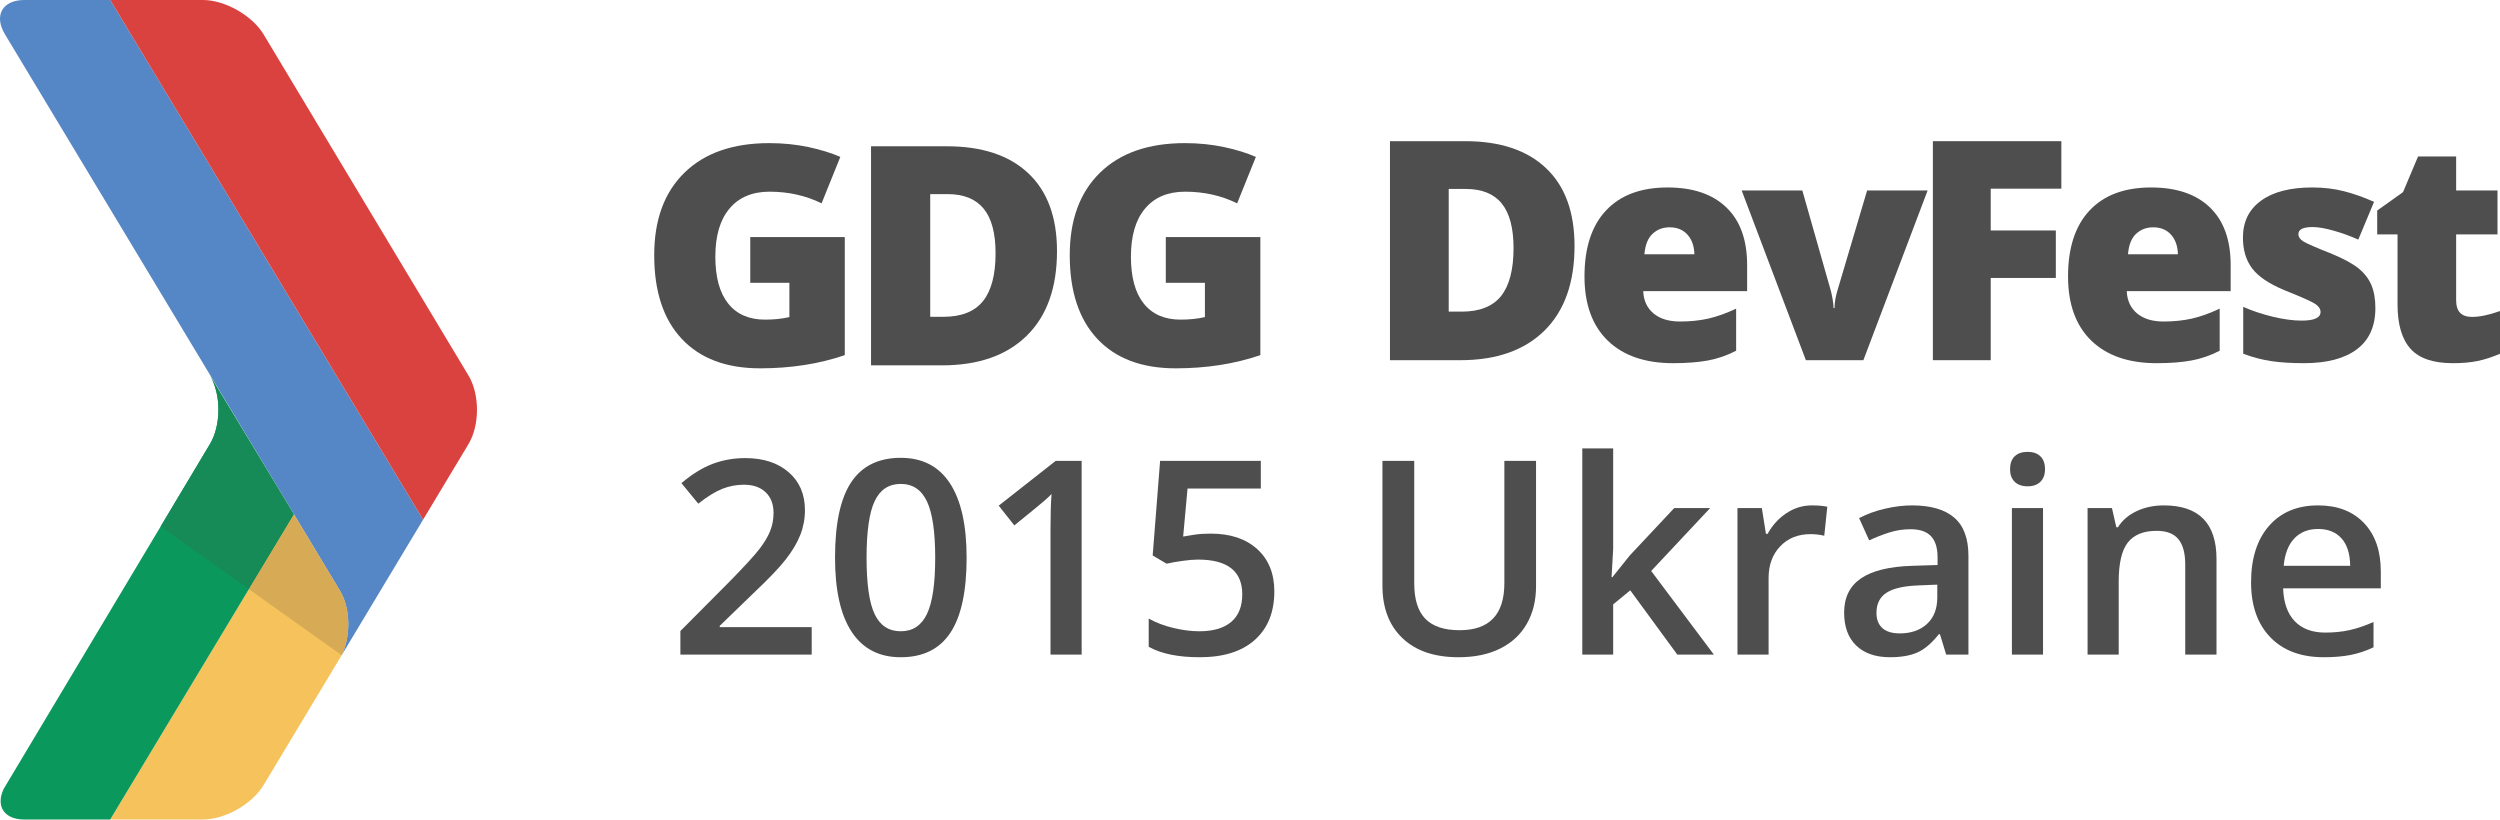
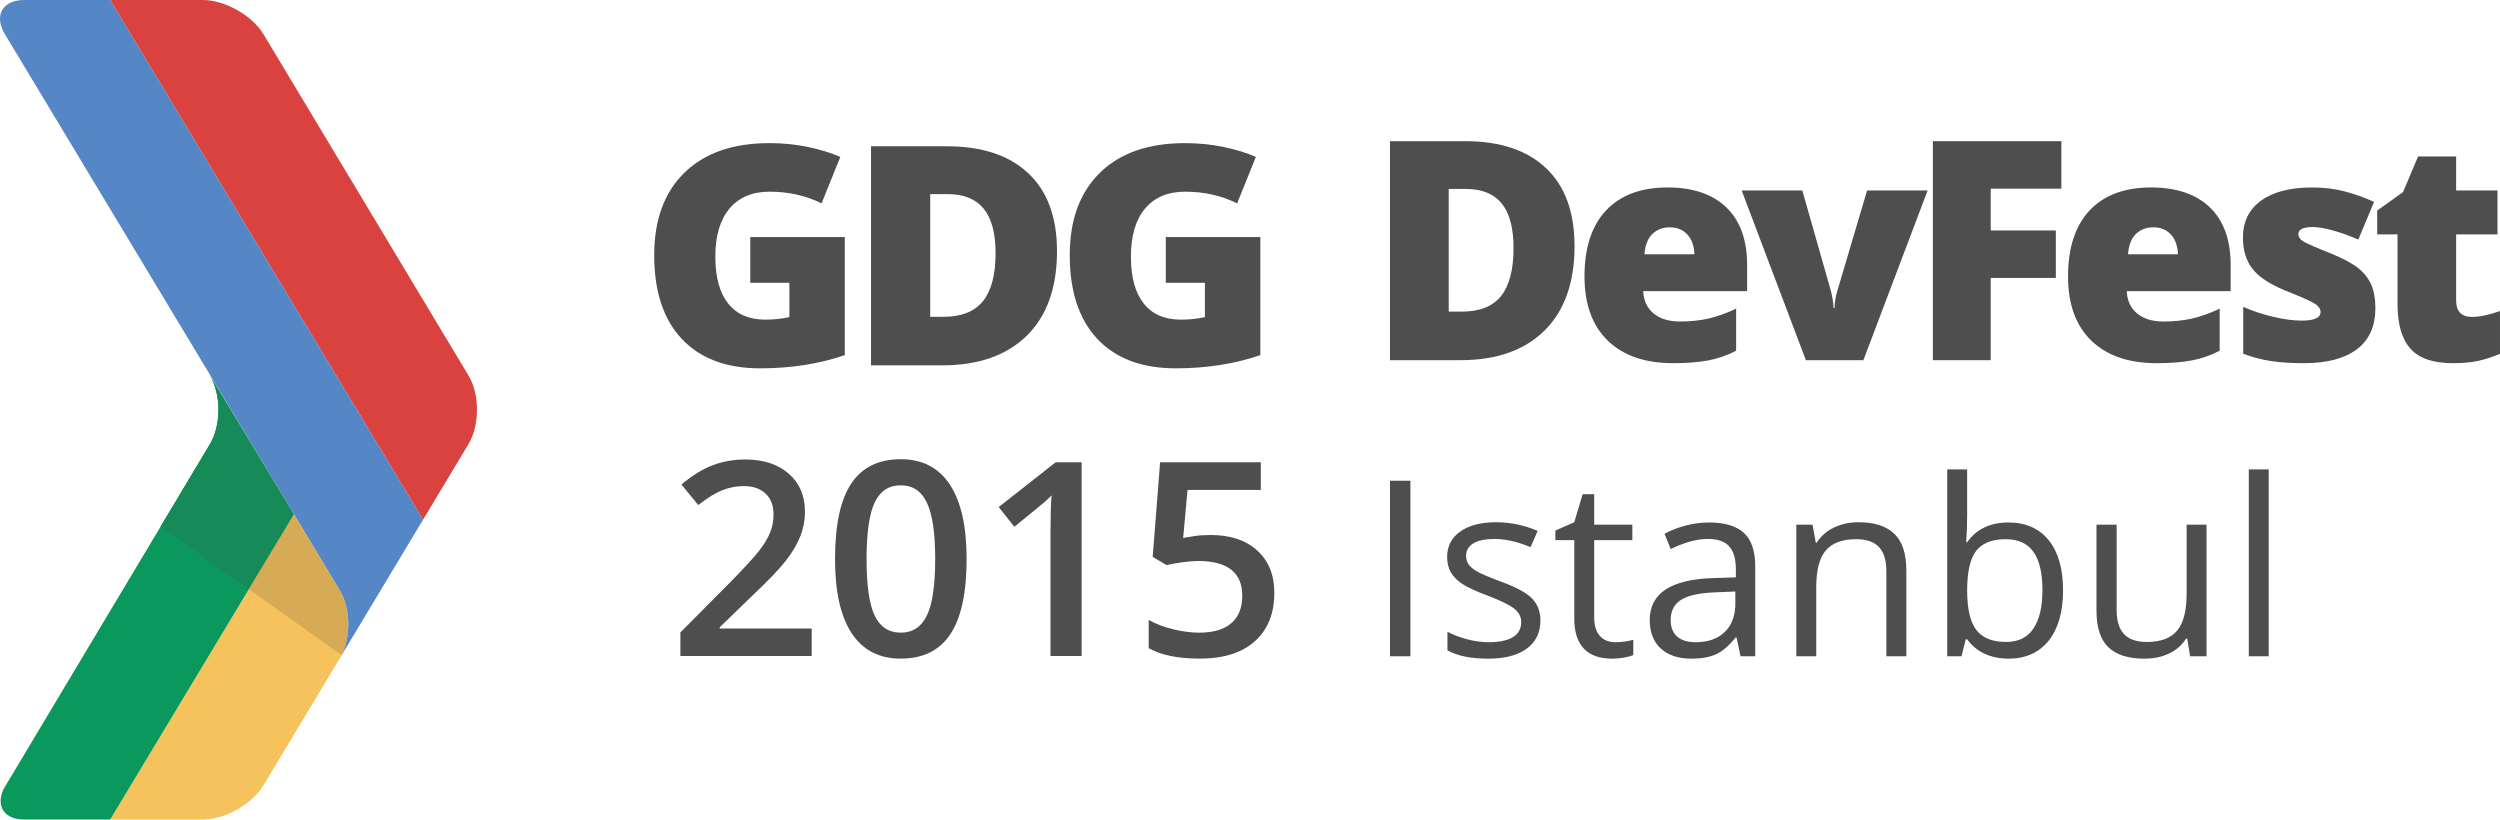
<svg xmlns="http://www.w3.org/2000/svg" version="1.1" id="dark" x="0px" y="0px" viewBox="90.18 977.405 610.109 200" enable-background="new 90.18 977.405 610.109 200" xml:space="preserve">
-   <g>
-     <g>
-       <path fill="#F6C25B" d="M117.073,1177.405h22.645c5.352,0,12.006-3.759,14.771-8.376l19.071-31.726    c2.255-4.651,2.173-11.427-0.397-15.712l-11.26-18.634L117.073,1177.405z" />
-       <path fill="#0A985C" d="M141.413,1085.779l-50.349,84.173c-1.944,4.148,0.079,7.453,5.069,7.453h20.94l44.829-74.448    l-20.488-33.916C144.175,1073.637,144.175,1081.172,141.413,1085.779" />
-       <path fill="#5586C5" d="M96.134,977.405c-5.38,0-7.502,3.779-4.747,8.366l81.776,135.821c2.57,4.285,2.646,11.061,0.397,15.705    l19.876-33.078l-76.349-126.813H96.134z" />
-       <path fill="#D9423E" d="M117.087,977.405l76.349,126.813l11.073-18.432c2.768-4.613,2.768-12.148,0-16.744l-50.017-83.271    c-2.769-4.586-9.423-8.366-14.774-8.366H117.087z" />
+   <defs id="defs93" />
+   <g id="g5">
+     <path style="fill:#f6c25b" id="path7" d="m 117.073,1177.405 22.645,0 c 5.352,0 12.006,-3.759 14.771,-8.376 l 19.071,-31.726 c 2.255,-4.651 2.173,-11.427 -0.397,-15.712 l -11.26,-18.634 -44.83,74.448 z" />
+     <path style="fill:#0a985c" id="path9" d="m 141.413,1085.779 -50.349,84.173 c -1.944,4.148 0.079,7.453 5.069,7.453 l 20.94,0 44.829,-74.448 -20.488,-33.916 c 2.761,4.596 2.761,12.131 -10e-4,16.738" />
+     <path style="fill:#5586c5" id="path11" d="m 96.134,977.405 c -5.38,0 -7.502,3.779 -4.747,8.366 l 81.776,135.821 c 2.57,4.285 2.646,11.061 0.397,15.705 l 19.876,-33.078 -76.349,-126.813 -20.953,0 z" />
+     <path style="fill:#d9423e" id="path13" d="m 117.087,977.405 76.349,126.813 11.073,-18.432 c 2.768,-4.613 2.768,-12.148 0,-16.744 l -50.017,-83.271 c -2.769,-4.586 -9.423,-8.366 -14.774,-8.366 l -22.631,0 z" />
+   </g>
+   <path fill="#168B58" d="M141.413,1085.779l-12.032,20.115l21.535,15.307l10.985-18.243l-20.488-33.916  C144.175,1073.637,144.175,1081.172,141.413,1085.779z" id="path87" />
+   <path fill="#D7AB56" d="M161.902,1102.957l-10.985,18.243l22.646,16.096c2.252-4.651,2.169-11.422-0.4-15.705L161.902,1102.957z" id="path89" />
+   <g id="g4337">
+     <g transform="translate(0,0.3385732)" id="g19">
+       <path d="m 288.271,1137.153 -32.047,0 0,-5.755 12.19,-12.257 c 3.602,-3.684 5.987,-6.298 7.163,-7.839 1.175,-1.541 2.034,-2.994 2.57,-4.35 0.54,-1.36 0.81,-2.812 0.81,-4.367 0,-2.132 -0.642,-3.814 -1.924,-5.044 -1.286,-1.226 -3.056,-1.842 -5.322,-1.842 -1.811,0 -3.561,0.335 -5.253,1.001 -1.694,0.669 -3.649,1.876 -5.871,3.622 l -4.108,-5.013 c 2.631,-2.218 5.184,-3.793 7.665,-4.719 2.478,-0.926 5.119,-1.391 7.922,-1.391 4.398,0 7.926,1.148 10.578,3.445 2.653,2.293 3.978,5.382 3.978,9.264 0,2.132 -0.386,4.159 -1.148,6.079 -0.765,1.917 -1.942,3.896 -3.527,5.932 -1.582,2.037 -4.22,4.791 -7.905,8.263 l -8.215,7.955 0,0.321 22.443,0 0,6.695 z" id="path21" style="fill:#4e4e4e" />
+       <path d="m 326.076,1113.516 c 0,8.212 -1.319,14.315 -3.961,18.303 -2.642,3.988 -6.678,5.98 -12.112,5.98 -5.26,0 -9.248,-2.057 -11.965,-6.175 -2.717,-4.118 -4.074,-10.153 -4.074,-18.108 0,-8.345 1.319,-14.492 3.961,-18.449 2.642,-3.954 6.668,-5.932 12.078,-5.932 5.284,0 9.282,2.071 11.999,6.209 2.717,4.138 4.074,10.197 4.074,18.172 z m -24.415,0 c 0,6.445 0.663,11.048 1.989,13.805 1.326,2.761 3.445,4.142 6.353,4.142 2.911,0 5.041,-1.401 6.387,-4.207 1.347,-2.802 2.02,-7.381 2.02,-13.74 0,-6.339 -0.673,-10.925 -2.02,-13.761 -1.347,-2.833 -3.476,-4.251 -6.387,-4.251 -2.908,0 -5.027,1.391 -6.353,4.172 -1.326,2.782 -1.989,7.395 -1.989,13.84 z" id="path23" style="fill:#4e4e4e" />
+       <path d="m 354.148,1137.153 -7.6,0 0,-30.526 c 0,-3.643 0.085,-6.53 0.26,-8.666 -0.496,0.519 -1.107,1.09 -1.828,1.715 -0.722,0.625 -3.141,2.607 -7.259,5.949 l -3.817,-4.818 13.906,-10.928 6.339,0 0,47.274 z" id="path25" style="fill:#4e4e4e" />
+       <path d="m 385.679,1107.632 c 4.765,0 8.537,1.261 11.32,3.783 2.781,2.522 4.173,5.96 4.173,10.313 0,5.044 -1.579,8.984 -4.74,11.82 -3.157,2.837 -7.645,4.251 -13.468,4.251 -5.28,0 -9.432,-0.851 -12.45,-2.552 l 0,-6.889 c 1.746,0.99 3.752,1.756 6.014,2.296 2.266,0.54 4.368,0.81 6.306,0.81 3.428,0 6.038,-0.765 7.826,-2.296 1.791,-1.531 2.686,-3.773 2.686,-6.729 0,-5.645 -3.602,-8.471 -10.803,-8.471 -1.011,0 -2.262,0.103 -3.749,0.308 -1.49,0.205 -2.792,0.437 -3.913,0.697 l -3.397,-2.006 1.811,-23.087 24.58,0 0,6.756 -17.884,0 -1.069,11.707 c 0.755,-0.13 1.678,-0.28 2.765,-0.454 1.087,-0.172 2.42,-0.257 3.992,-0.257 z" id="path27" style="fill:#4e4e4e" />
    </g>
-     <g>
-       <g>
-         <g>
-           <path fill="#4E4E4E" d="M288.271,1137.153h-32.047v-5.755l12.19-12.257c3.602-3.684,5.987-6.298,7.163-7.839      c1.175-1.541,2.034-2.994,2.57-4.35c0.54-1.36,0.81-2.812,0.81-4.367c0-2.132-0.642-3.814-1.924-5.044      c-1.286-1.226-3.056-1.842-5.322-1.842c-1.811,0-3.561,0.335-5.253,1.001c-1.694,0.669-3.649,1.876-5.871,3.622l-4.108-5.013      c2.631-2.218,5.184-3.793,7.665-4.719c2.478-0.926,5.119-1.391,7.922-1.391c4.398,0,7.926,1.148,10.578,3.445      c2.653,2.293,3.978,5.382,3.978,9.264c0,2.132-0.386,4.159-1.148,6.079c-0.765,1.917-1.942,3.896-3.527,5.932      c-1.582,2.037-4.22,4.791-7.905,8.263l-8.215,7.955v0.321h22.443V1137.153z" />
-           <path fill="#4E4E4E" d="M326.076,1113.516c0,8.212-1.319,14.315-3.961,18.303c-2.642,3.988-6.678,5.98-12.112,5.98      c-5.26,0-9.248-2.057-11.965-6.175c-2.717-4.118-4.074-10.153-4.074-18.108c0-8.345,1.319-14.492,3.961-18.449      c2.642-3.954,6.668-5.932,12.078-5.932c5.284,0,9.282,2.071,11.999,6.209C324.719,1099.482,326.076,1105.541,326.076,1113.516z       M301.661,1113.516c0,6.445,0.663,11.048,1.989,13.805c1.326,2.761,3.445,4.142,6.353,4.142c2.911,0,5.041-1.401,6.387-4.207      c1.347-2.802,2.02-7.381,2.02-13.74c0-6.339-0.673-10.925-2.02-13.761c-1.347-2.833-3.476-4.251-6.387-4.251      c-2.908,0-5.027,1.391-6.353,4.172C302.324,1102.458,301.661,1107.071,301.661,1113.516z" />
-           <path fill="#4E4E4E" d="M354.148,1137.153h-7.6v-30.526c0-3.643,0.085-6.53,0.26-8.666c-0.496,0.519-1.107,1.09-1.828,1.715      c-0.722,0.625-3.141,2.607-7.259,5.949l-3.817-4.818l13.906-10.928h6.339V1137.153z" />
-           <path fill="#4E4E4E" d="M385.679,1107.632c4.765,0,8.537,1.261,11.32,3.783c2.781,2.522,4.173,5.96,4.173,10.313      c0,5.044-1.579,8.984-4.74,11.82c-3.157,2.837-7.645,4.251-13.468,4.251c-5.28,0-9.432-0.851-12.45-2.552v-6.889      c1.746,0.99,3.752,1.756,6.014,2.296c2.266,0.54,4.368,0.81,6.306,0.81c3.428,0,6.038-0.765,7.826-2.296      c1.791-1.531,2.686-3.773,2.686-6.729c0-5.645-3.602-8.471-10.803-8.471c-1.011,0-2.262,0.103-3.749,0.308      c-1.49,0.205-2.792,0.437-3.913,0.697l-3.397-2.006l1.811-23.087h24.58v6.756h-17.884l-1.069,11.707      c0.755-0.13,1.678-0.28,2.765-0.454C382.774,1107.717,384.107,1107.632,385.679,1107.632z" />
-           <path fill="#4E4E4E" d="M465.042,1089.879v30.588c0,3.493-0.752,6.547-2.249,9.168c-1.501,2.618-3.667,4.634-6.501,6.045      c-2.837,1.415-6.227,2.119-10.171,2.119c-5.864,0-10.423-1.552-13.681-4.654c-3.253-3.106-4.884-7.375-4.884-12.808v-30.458      h7.761v29.911c0,3.899,0.906,6.78,2.717,8.632c1.811,1.855,4.593,2.782,8.345,2.782c7.286,0,10.93-3.827,10.93-11.479v-29.846      H465.042z" />
-           <path fill="#4E4E4E" d="M483.669,1118.27l4.299-5.369l10.803-11.512h8.763l-14.392,15.36l15.297,20.404h-8.927l-11.48-15.682      l-4.169,3.428v12.254h-7.536v-50.315h7.536v24.543l-0.389,6.889H483.669z" />
-           <path fill="#4E4E4E" d="M532.338,1100.743c1.531,0,2.792,0.109,3.783,0.325l-0.742,7.08c-1.079-0.26-2.2-0.389-3.363-0.389      c-3.041,0-5.506,0.994-7.392,2.976c-1.886,1.982-2.83,4.558-2.83,7.73v18.689h-7.597v-35.764h5.95l1.001,6.308h0.39      c1.187-2.136,2.731-3.827,4.642-5.078C528.086,1101.368,530.14,1100.743,532.338,1100.743z" />
-           <path fill="#4E4E4E" d="M565.13,1137.153l-1.52-4.979h-0.26c-1.722,2.176-3.459,3.66-5.206,4.445      c-1.747,0.786-3.988,1.179-6.725,1.179c-3.517,0-6.258-0.947-8.234-2.843c-1.971-1.9-2.956-4.582-2.956-8.055      c0-3.683,1.367-6.465,4.105-8.341c2.737-1.876,6.911-2.898,12.515-3.072l6.179-0.195v-1.907c0-2.286-0.533-3.995-1.603-5.126      c-1.066-1.131-2.72-1.698-4.962-1.698c-1.831,0-3.588,0.27-5.273,0.81c-1.681,0.54-3.298,1.176-4.85,1.907l-2.457-5.433      c1.942-1.011,4.063-1.781,6.371-2.31c2.307-0.53,4.484-0.793,6.534-0.793c4.549,0,7.981,0.991,10.297,2.977      c2.317,1.982,3.479,5.098,3.479,9.343v24.091H565.13z M553.811,1131.979c2.758,0,4.976-0.772,6.647-2.313      c1.668-1.541,2.505-3.701,2.505-6.483v-3.103l-4.593,0.191c-3.579,0.13-6.183,0.728-7.81,1.797      c-1.627,1.066-2.44,2.7-2.44,4.897c0,1.596,0.472,2.83,1.422,3.705C550.489,1131.542,551.914,1131.979,553.811,1131.979z" />
-           <path fill="#4E4E4E" d="M580.718,1091.916c0-1.36,0.372-2.406,1.118-3.137c0.741-0.734,1.804-1.1,3.184-1.1      c1.337,0,2.376,0.366,3.12,1.1c0.745,0.731,1.114,1.777,1.114,3.137c0,1.292-0.369,2.31-1.114,3.055      c-0.745,0.745-1.784,1.114-3.12,1.114c-1.381,0-2.443-0.369-3.184-1.114C581.09,1094.226,580.718,1093.208,580.718,1091.916z       M588.77,1137.153h-7.597v-35.764h7.597V1137.153z" />
-           <path fill="#4E4E4E" d="M631.103,1137.153h-7.631v-21.99c0-2.758-0.557-4.818-1.668-6.175c-1.11-1.357-2.871-2.037-5.287-2.037      c-3.213,0-5.56,0.95-7.051,2.847c-1.486,1.896-2.231,5.075-2.231,9.537v17.817h-7.597v-35.764h5.95l1.066,4.688h0.39      c1.077-1.702,2.608-3.017,4.59-3.943c1.986-0.926,4.183-1.391,6.6-1.391c8.578,0,12.87,4.364,12.87,13.095V1137.153z" />
-           <path fill="#4E4E4E" d="M657.296,1137.799c-5.561,0-9.911-1.62-13.049-4.866c-3.137-3.243-4.706-7.713-4.706-13.402      c0-5.843,1.455-10.433,4.367-13.775c2.908-3.342,6.907-5.013,11.996-5.013c4.723,0,8.452,1.435,11.189,4.302      c2.738,2.867,4.109,6.81,4.109,11.834v4.107h-23.835c0.109,3.468,1.045,6.137,2.812,8.003c1.771,1.862,4.259,2.795,7.471,2.795      c2.112,0,4.081-0.198,5.902-0.598c1.821-0.4,3.779-1.063,5.871-1.989v6.179c-1.855,0.882-3.732,1.507-5.629,1.872      C661.899,1137.618,659.733,1137.799,657.296,1137.799z M655.905,1106.497c-2.413,0-4.347,0.765-5.803,2.297      c-1.456,1.531-2.324,3.762-2.604,6.694h16.233c-0.041-2.953-0.755-5.191-2.132-6.708      C660.218,1107.259,658.321,1106.497,655.905,1106.497z" />
-         </g>
-         <g>
-           <g>
-             <path fill="#4E4E4E" d="M474.434,1037.446c0,8.922-2.443,15.801-7.314,20.62c-4.874,4.818-11.729,7.241-20.557,7.241h-17.17       v-53.449h18.367c8.513,0,15.088,2.197,19.719,6.585C472.114,1022.819,474.434,1029.162,474.434,1037.446z M459.55,1037.961       c0-4.897-0.96-8.529-2.884-10.898c-1.914-2.358-4.839-3.543-8.763-3.543h-4.173v29.935h3.199c4.35,0,7.553-1.275,9.586-3.814       C458.532,1047.089,459.55,1043.2,459.55,1037.961z" />
-           </g>
-           <g>
-             <path fill="#4E4E4E" d="M498.501,1066.038c-6.856,0-12.17-1.836-15.957-5.502c-3.783-3.67-5.68-8.899-5.68-15.668       c0-6.991,1.75-12.367,5.257-16.102c3.51-3.738,8.52-5.611,15.023-5.611c6.19,0,10.974,1.626,14.354,4.88       c3.377,3.253,5.058,7.935,5.058,14.062v6.359h-25.355c0.092,2.313,0.936,4.125,2.515,5.44c1.589,1.322,3.745,1.972,6.479,1.972       c2.492,0,4.785-0.239,6.879-0.708c2.085-0.475,4.362-1.285,6.798-2.43v10.269c-2.218,1.152-4.518,1.941-6.89,2.382       C504.608,1065.819,501.778,1066.038,498.501,1066.038z M497.656,1032.88c-1.667,0-3.059,0.533-4.186,1.592       c-1.134,1.056-1.784,2.72-1.982,4.986h12.197c-0.051-1.996-0.611-3.588-1.689-4.788       C500.917,1033.471,499.468,1032.88,497.656,1032.88z" />
-           </g>
-           <g>
-             <path fill="#4E4E4E" d="M530.893,1065.306l-15.673-41.424h14.805l6.965,24.495c0.02,0.126,0.072,0.328,0.15,0.625       c0.069,0.291,0.143,0.639,0.212,1.036c0.078,0.406,0.143,0.834,0.198,1.288c0.065,0.451,0.096,0.868,0.096,1.254h0.246       c0-1.258,0.222-2.638,0.656-4.125l7.293-24.573h14.765l-15.68,41.424H530.893z" />
-           </g>
-           <g>
-             <path fill="#4E4E4E" d="M576.002,1065.306h-14.115v-53.449h31.353v11.591h-17.238v10.201h15.891v11.588h-15.891V1065.306z" />
-           </g>
-           <g>
-             <path fill="#4E4E4E" d="M616.5,1066.038c-6.849,0-12.149-1.836-15.95-5.502c-3.783-3.67-5.677-8.899-5.677-15.668       c0-6.991,1.751-12.367,5.257-16.102c3.51-3.738,8.513-5.611,15.023-5.611c6.19,0,10.975,1.626,14.351,4.88       c3.376,3.253,5.054,7.935,5.054,14.062v6.359H609.2c0.1,2.313,0.944,4.125,2.526,5.44c1.583,1.322,3.736,1.972,6.476,1.972       c2.488,0,4.785-0.239,6.883-0.708c2.078-0.475,4.35-1.285,6.794-2.43v10.269c-2.215,1.152-4.532,1.941-6.89,2.382       C622.614,1065.819,619.788,1066.038,616.5,1066.038z M615.66,1032.88c-1.661,0-3.062,0.533-4.187,1.592       c-1.128,1.056-1.784,2.72-1.971,4.986h12.187c-0.054-1.996-0.615-3.588-1.685-4.788       C618.92,1033.471,617.477,1032.88,615.66,1032.88z" />
-           </g>
-           <g>
-             <path fill="#4E4E4E" d="M669.876,1052.58c0,4.436-1.497,7.791-4.501,10.053c-3,2.266-7.304,3.404-12.915,3.404       c-3.045,0-5.701-0.161-7.946-0.496c-2.252-0.328-4.542-0.936-6.889-1.804v-11.444c2.204,0.977,4.614,1.783,7.242,2.412       c2.618,0.629,4.962,0.943,7.016,0.943c3.079,0,4.611-0.7,4.611-2.109c0-0.734-0.431-1.391-1.292-1.958       c-0.851-0.574-3.352-1.688-7.488-3.345c-3.776-1.565-6.408-3.335-7.908-5.324c-1.507-1.979-2.252-4.497-2.252-7.545       c0-3.848,1.469-6.849,4.426-8.991c2.946-2.153,7.119-3.222,12.515-3.222c2.71,0,5.257,0.297,7.645,0.899       c2.375,0.598,4.843,1.466,7.413,2.614l-3.848,9.213c-1.887-0.848-3.883-1.582-5.991-2.177       c-2.102-0.598-3.811-0.888-5.147-0.888c-2.32,0-3.475,0.567-3.475,1.708c0,0.707,0.403,1.316,1.206,1.804       c0.813,0.506,3.154,1.524,7.03,3.058c2.871,1.199,5.02,2.371,6.439,3.516c1.411,1.145,2.454,2.491,3.121,4.036       C669.548,1048.487,669.876,1050.359,669.876,1052.58z" />
-           </g>
-           <g>
-             <path fill="#4E4E4E" d="M693.436,1054.744c1.908,0,4.194-0.479,6.852-1.432v10.426c-1.917,0.823-3.732,1.408-5.464,1.767       c-1.726,0.359-3.756,0.533-6.08,0.533c-4.761,0-8.202-1.179-10.294-3.523c-2.116-2.358-3.168-5.97-3.168-10.846v-17.066h-4.962       v-5.819l6.305-4.497l3.667-8.697h9.293v8.293h10.092v10.72h-10.092v16.119C689.585,1053.397,690.867,1054.744,693.436,1054.744       z" />
-           </g>
-         </g>
-         <g>
-           <g>
-             <path fill="#4E4E4E" d="M273.274,1035.265h23.072v28.81c-6.267,2.143-13.157,3.219-20.659,3.219       c-8.24,0-14.611-2.389-19.105-7.17c-4.497-4.774-6.746-11.588-6.746-20.435c0-8.635,2.461-15.344,7.385-20.148       c4.928-4.801,11.825-7.207,20.697-7.207c3.367,0,6.539,0.321,9.528,0.953c2.977,0.633,5.585,1.439,7.81,2.409l-4.573,11.332       c-3.848-1.893-8.086-2.843-12.686-2.843c-4.218,0-7.478,1.37-9.782,4.115c-2.31,2.734-3.461,6.653-3.461,11.755       c0,4.996,1.045,8.803,3.13,11.42c2.082,2.625,5.085,3.933,9.013,3.933c2.15,0,4.125-0.201,5.929-0.622v-8.372h-9.548v-11.151       H273.274z" />
-           </g>
-           <g>
-             <path fill="#4E4E4E" d="M348.134,1038.7c0,8.926-2.461,15.798-7.372,20.626c-4.912,4.825-11.812,7.241-20.714,7.241h-17.297       v-53.463h18.503c8.582,0,15.208,2.194,19.877,6.585C345.796,1024.077,348.134,1030.409,348.134,1038.7z M333.143,1039.216       c0-4.904-0.974-8.536-2.911-10.891c-1.938-2.375-4.877-3.55-8.828-3.55h-4.211v29.942h3.219c4.389,0,7.604-1.271,9.655-3.82       C332.118,1048.353,333.143,1044.454,333.143,1039.216z" />
-           </g>
-           <g>
-             <path fill="#4E4E4E" d="M374.688,1035.265h23.073v28.81c-6.268,2.143-13.148,3.219-20.66,3.219       c-8.244,0-14.611-2.389-19.108-7.17c-4.49-4.774-6.747-11.588-6.747-20.435c0-8.635,2.465-15.344,7.393-20.148       c4.924-4.801,11.821-7.207,20.7-7.207c3.352,0,6.534,0.321,9.521,0.953c2.983,0.633,5.587,1.439,7.809,2.409l-4.573,11.332       c-3.851-1.893-8.083-2.843-12.692-2.843c-4.214,0-7.471,1.37-9.774,4.115c-2.304,2.734-3.456,6.653-3.456,11.755       c0,4.996,1.039,8.803,3.123,11.42c2.082,2.625,5.089,3.933,9.016,3.933c2.143,0,4.118-0.201,5.919-0.622v-8.372h-9.546       V1035.265z" />
-           </g>
-         </g>
+     <g id="g43">
+       <g id="g45">
+         <path d="m 474.434,1037.446 c 0,8.922 -2.443,15.801 -7.314,20.62 -4.874,4.818 -11.729,7.241 -20.557,7.241 l -17.17,0 0,-53.449 18.367,0 c 8.513,0 15.088,2.197 19.719,6.585 4.635,4.376 6.955,10.719 6.955,19.003 z m -14.884,0.515 c 0,-4.897 -0.96,-8.529 -2.884,-10.898 -1.914,-2.358 -4.839,-3.543 -8.763,-3.543 l -4.173,0 0,29.935 3.199,0 c 4.35,0 7.553,-1.275 9.586,-3.814 2.017,-2.552 3.035,-6.441 3.035,-11.68 z" id="path47" style="fill:#4e4e4e" />
+       </g>
+       <g id="g49">
+         <path d="m 498.501,1066.038 c -6.856,0 -12.17,-1.836 -15.957,-5.502 -3.783,-3.67 -5.68,-8.899 -5.68,-15.668 0,-6.991 1.75,-12.367 5.257,-16.102 3.51,-3.738 8.52,-5.611 15.023,-5.611 6.19,0 10.974,1.626 14.354,4.88 3.377,3.253 5.058,7.935 5.058,14.062 l 0,6.359 -25.355,0 c 0.092,2.313 0.936,4.125 2.515,5.44 1.589,1.322 3.745,1.972 6.479,1.972 2.492,0 4.785,-0.239 6.879,-0.708 2.085,-0.475 4.362,-1.285 6.798,-2.43 l 0,10.269 c -2.218,1.152 -4.518,1.941 -6.89,2.382 -2.374,0.438 -5.204,0.657 -8.481,0.657 z m -0.845,-33.158 c -1.667,0 -3.059,0.533 -4.186,1.592 -1.134,1.056 -1.784,2.72 -1.982,4.986 l 12.197,0 c -0.051,-1.996 -0.611,-3.588 -1.689,-4.788 -1.079,-1.199 -2.528,-1.79 -4.34,-1.79 z" id="path51" style="fill:#4e4e4e" />
+       </g>
+       <g id="g53">
+         <path d="m 530.893,1065.306 -15.673,-41.424 14.805,0 6.965,24.495 c 0.02,0.126 0.072,0.328 0.15,0.625 0.069,0.291 0.143,0.639 0.212,1.036 0.078,0.406 0.143,0.834 0.198,1.288 0.065,0.451 0.096,0.868 0.096,1.254 l 0.246,0 c 0,-1.258 0.222,-2.638 0.656,-4.125 l 7.293,-24.573 14.765,0 -15.68,41.424 -14.033,0 z" id="path55" style="fill:#4e4e4e" />
+       </g>
+       <g id="g57">
+         <path d="m 576.002,1065.306 -14.115,0 0,-53.449 31.353,0 0,11.591 -17.238,0 0,10.201 15.891,0 0,11.588 -15.891,0 0,20.069 z" id="path59" style="fill:#4e4e4e" />
+       </g>
+       <g id="g61">
+         <path d="m 616.5,1066.038 c -6.849,0 -12.149,-1.836 -15.95,-5.502 -3.783,-3.67 -5.677,-8.899 -5.677,-15.668 0,-6.991 1.751,-12.367 5.257,-16.102 3.51,-3.738 8.513,-5.611 15.023,-5.611 6.19,0 10.975,1.626 14.351,4.88 3.376,3.253 5.054,7.935 5.054,14.062 l 0,6.359 -25.358,0 c 0.1,2.313 0.944,4.125 2.526,5.44 1.583,1.322 3.736,1.972 6.476,1.972 2.488,0 4.785,-0.239 6.883,-0.708 2.078,-0.475 4.35,-1.285 6.794,-2.43 l 0,10.269 c -2.215,1.152 -4.532,1.941 -6.89,2.382 -2.375,0.438 -5.201,0.657 -8.489,0.657 z m -0.84,-33.158 c -1.661,0 -3.062,0.533 -4.187,1.592 -1.128,1.056 -1.784,2.72 -1.971,4.986 l 12.187,0 c -0.054,-1.996 -0.615,-3.588 -1.685,-4.788 -1.084,-1.199 -2.527,-1.79 -4.344,-1.79 z" id="path63" style="fill:#4e4e4e" />
+       </g>
+       <g id="g65">
+         <path d="m 669.876,1052.58 c 0,4.436 -1.497,7.791 -4.501,10.053 -3,2.266 -7.304,3.404 -12.915,3.404 -3.045,0 -5.701,-0.161 -7.946,-0.496 -2.252,-0.328 -4.542,-0.936 -6.889,-1.804 l 0,-11.444 c 2.204,0.977 4.614,1.783 7.242,2.412 2.618,0.629 4.962,0.943 7.016,0.943 3.079,0 4.611,-0.7 4.611,-2.109 0,-0.734 -0.431,-1.391 -1.292,-1.958 -0.851,-0.574 -3.352,-1.688 -7.488,-3.345 -3.776,-1.565 -6.408,-3.335 -7.908,-5.324 -1.507,-1.979 -2.252,-4.497 -2.252,-7.545 0,-3.848 1.469,-6.849 4.426,-8.991 2.946,-2.153 7.119,-3.222 12.515,-3.222 2.71,0 5.257,0.297 7.645,0.899 2.375,0.598 4.843,1.466 7.413,2.614 l -3.848,9.213 c -1.887,-0.848 -3.883,-1.582 -5.991,-2.177 -2.102,-0.598 -3.811,-0.888 -5.147,-0.888 -2.32,0 -3.475,0.567 -3.475,1.708 0,0.707 0.403,1.316 1.206,1.804 0.813,0.506 3.154,1.524 7.03,3.058 2.871,1.199 5.02,2.371 6.439,3.516 1.411,1.145 2.454,2.491 3.121,4.036 0.66,1.55 0.988,3.422 0.988,5.643 z" id="path67" style="fill:#4e4e4e" />
+       </g>
+       <g id="g69">
+         <path d="m 693.436,1054.744 c 1.908,0 4.194,-0.479 6.852,-1.432 l 0,10.426 c -1.917,0.823 -3.732,1.408 -5.464,1.767 -1.726,0.359 -3.756,0.533 -6.08,0.533 -4.761,0 -8.202,-1.179 -10.294,-3.523 -2.116,-2.358 -3.168,-5.97 -3.168,-10.846 l 0,-17.066 -4.962,0 0,-5.819 6.305,-4.497 3.667,-8.697 9.293,0 0,8.293 10.092,0 0,10.72 -10.092,0 0,16.119 c 0,2.675 1.282,4.022 3.851,4.022 z" id="path71" style="fill:#4e4e4e" />
      </g>
    </g>
+     <g id="g73">
+       <g id="g75">
+         <path d="m 273.274,1035.265 23.072,0 0,28.81 c -6.267,2.143 -13.157,3.219 -20.659,3.219 -8.24,0 -14.611,-2.389 -19.105,-7.17 -4.497,-4.774 -6.746,-11.588 -6.746,-20.435 0,-8.635 2.461,-15.344 7.385,-20.148 4.928,-4.801 11.825,-7.207 20.697,-7.207 3.367,0 6.539,0.321 9.528,0.953 2.977,0.633 5.585,1.439 7.81,2.409 l -4.573,11.332 c -3.848,-1.893 -8.086,-2.843 -12.686,-2.843 -4.218,0 -7.478,1.37 -9.782,4.115 -2.31,2.734 -3.461,6.653 -3.461,11.755 0,4.996 1.045,8.803 3.13,11.42 2.082,2.625 5.085,3.933 9.013,3.933 2.15,0 4.125,-0.201 5.929,-0.622 l 0,-8.372 -9.548,0 0,-11.151 -0.004,0 z" id="path77" style="fill:#4e4e4e" />
+       </g>
+       <g id="g79">
+         <path d="m 348.134,1038.7 c 0,8.926 -2.461,15.798 -7.372,20.626 -4.912,4.825 -11.812,7.241 -20.714,7.241 l -17.297,0 0,-53.463 18.503,0 c 8.582,0 15.208,2.194 19.877,6.585 4.665,4.388 7.003,10.72 7.003,19.011 z m -14.991,0.516 c 0,-4.904 -0.974,-8.536 -2.911,-10.891 -1.938,-2.375 -4.877,-3.55 -8.828,-3.55 l -4.211,0 0,29.942 3.219,0 c 4.389,0 7.604,-1.271 9.655,-3.82 2.051,-2.544 3.076,-6.443 3.076,-11.681 z" id="path81" style="fill:#4e4e4e" />
+       </g>
+       <g id="g83">
+         <path d="m 374.688,1035.265 23.073,0 0,28.81 c -6.268,2.143 -13.148,3.219 -20.66,3.219 -8.244,0 -14.611,-2.389 -19.108,-7.17 -4.49,-4.774 -6.747,-11.588 -6.747,-20.435 0,-8.635 2.465,-15.344 7.393,-20.148 4.924,-4.801 11.821,-7.207 20.7,-7.207 3.352,0 6.534,0.321 9.521,0.953 2.983,0.633 5.587,1.439 7.809,2.409 l -4.573,11.332 c -3.851,-1.893 -8.083,-2.843 -12.692,-2.843 -4.214,0 -7.471,1.37 -9.774,4.115 -2.304,2.734 -3.456,6.653 -3.456,11.755 0,4.996 1.039,8.803 3.123,11.42 2.082,2.625 5.089,3.933 9.016,3.933 2.143,0 4.118,-0.201 5.919,-0.622 l 0,-8.372 -9.546,0 0,-11.149 z" id="path85" style="fill:#4e4e4e" />
+       </g>
+     </g>
+     <text id="text4223" y="1137.552" x="423.504" style="font-style:normal;font-variant:normal;font-weight:normal;font-stretch:normal;font-size:60px;line-height:125%;font-family:'Open Sans';-inkscape-font-specification:'Open Sans, Normal';text-align:start;letter-spacing:0px;word-spacing:0px;writing-mode:lr-tb;text-anchor:start;fill:#4e4e4e;fill-opacity:1;stroke:none;stroke-width:1px;stroke-linecap:butt;stroke-linejoin:miter;stroke-opacity:1" xml:space="preserve">
+       <tspan style="fill:#4e4e4e;fill-opacity:1" y="1137.552" x="423.504" id="tspan4225">Istanbul</tspan>
+     </text>
  </g>
-   <path fill="#168B58" d="M141.413,1085.779l-12.032,20.115l21.535,15.307l10.985-18.243l-20.488-33.916  C144.175,1073.637,144.175,1081.172,141.413,1085.779z" />
-   <path fill="#D7AB56" d="M161.902,1102.957l-10.985,18.243l22.646,16.096c2.252-4.651,2.169-11.422-0.4-15.705L161.902,1102.957z" />
</svg>
